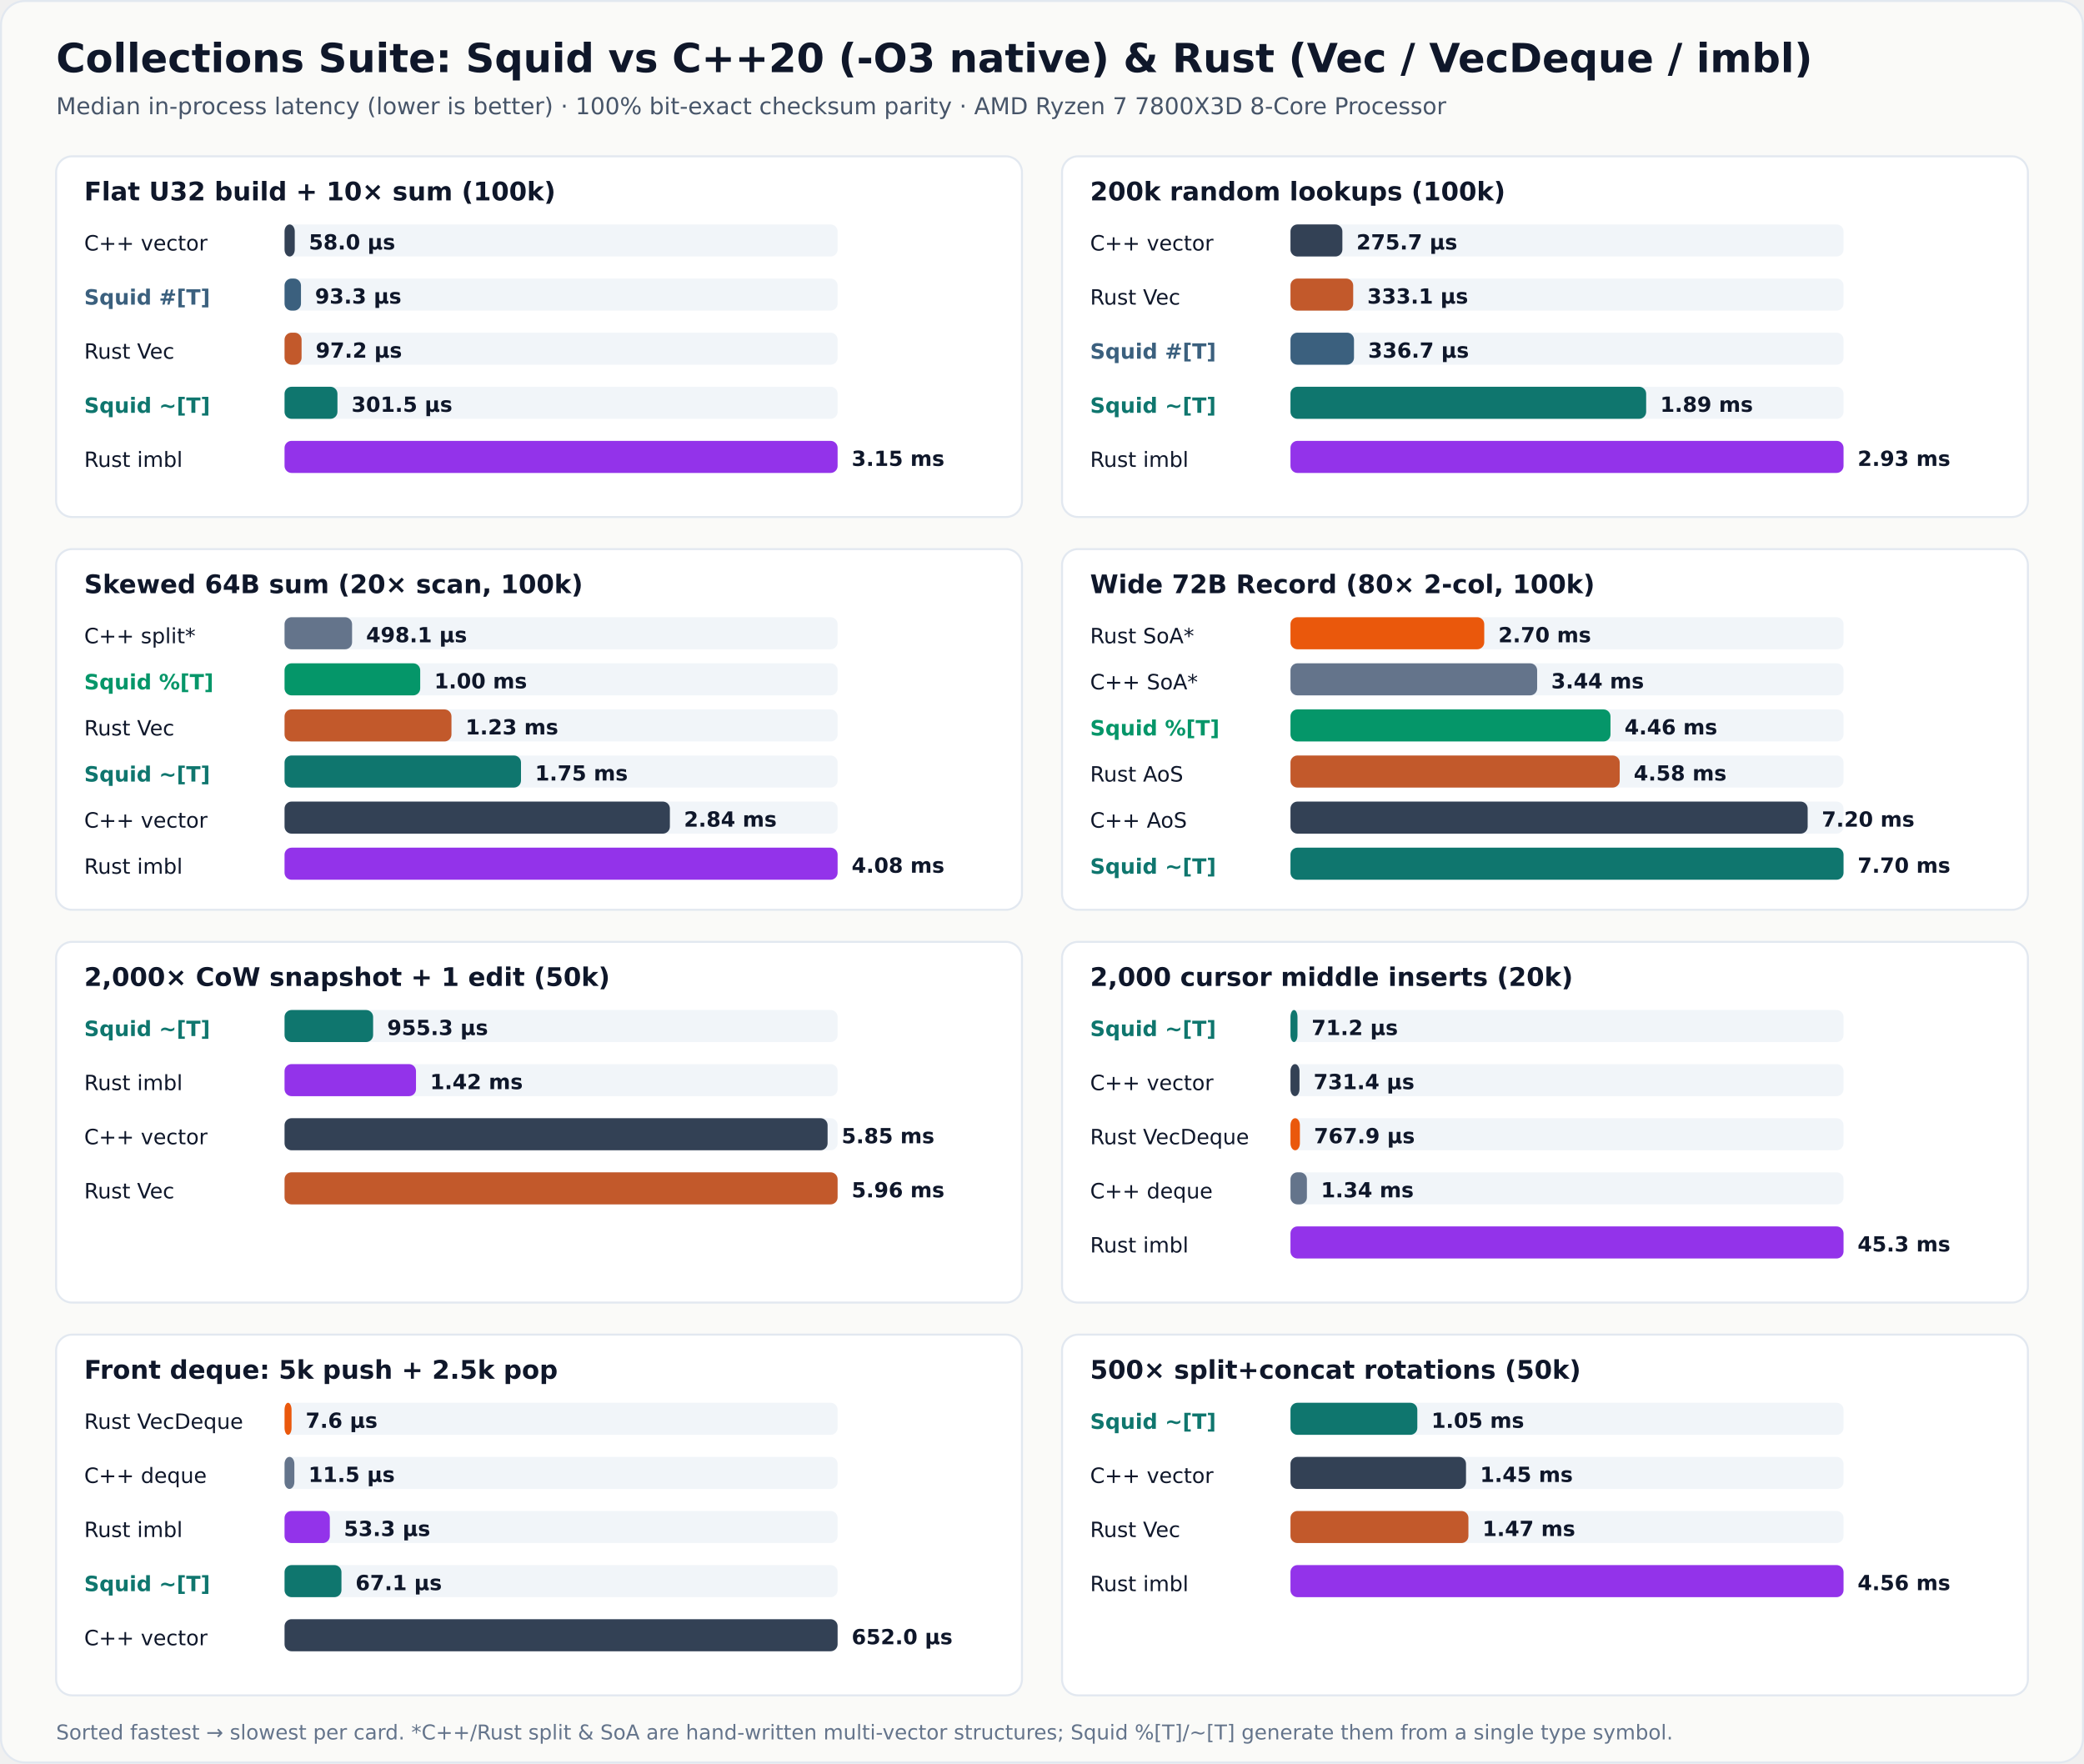
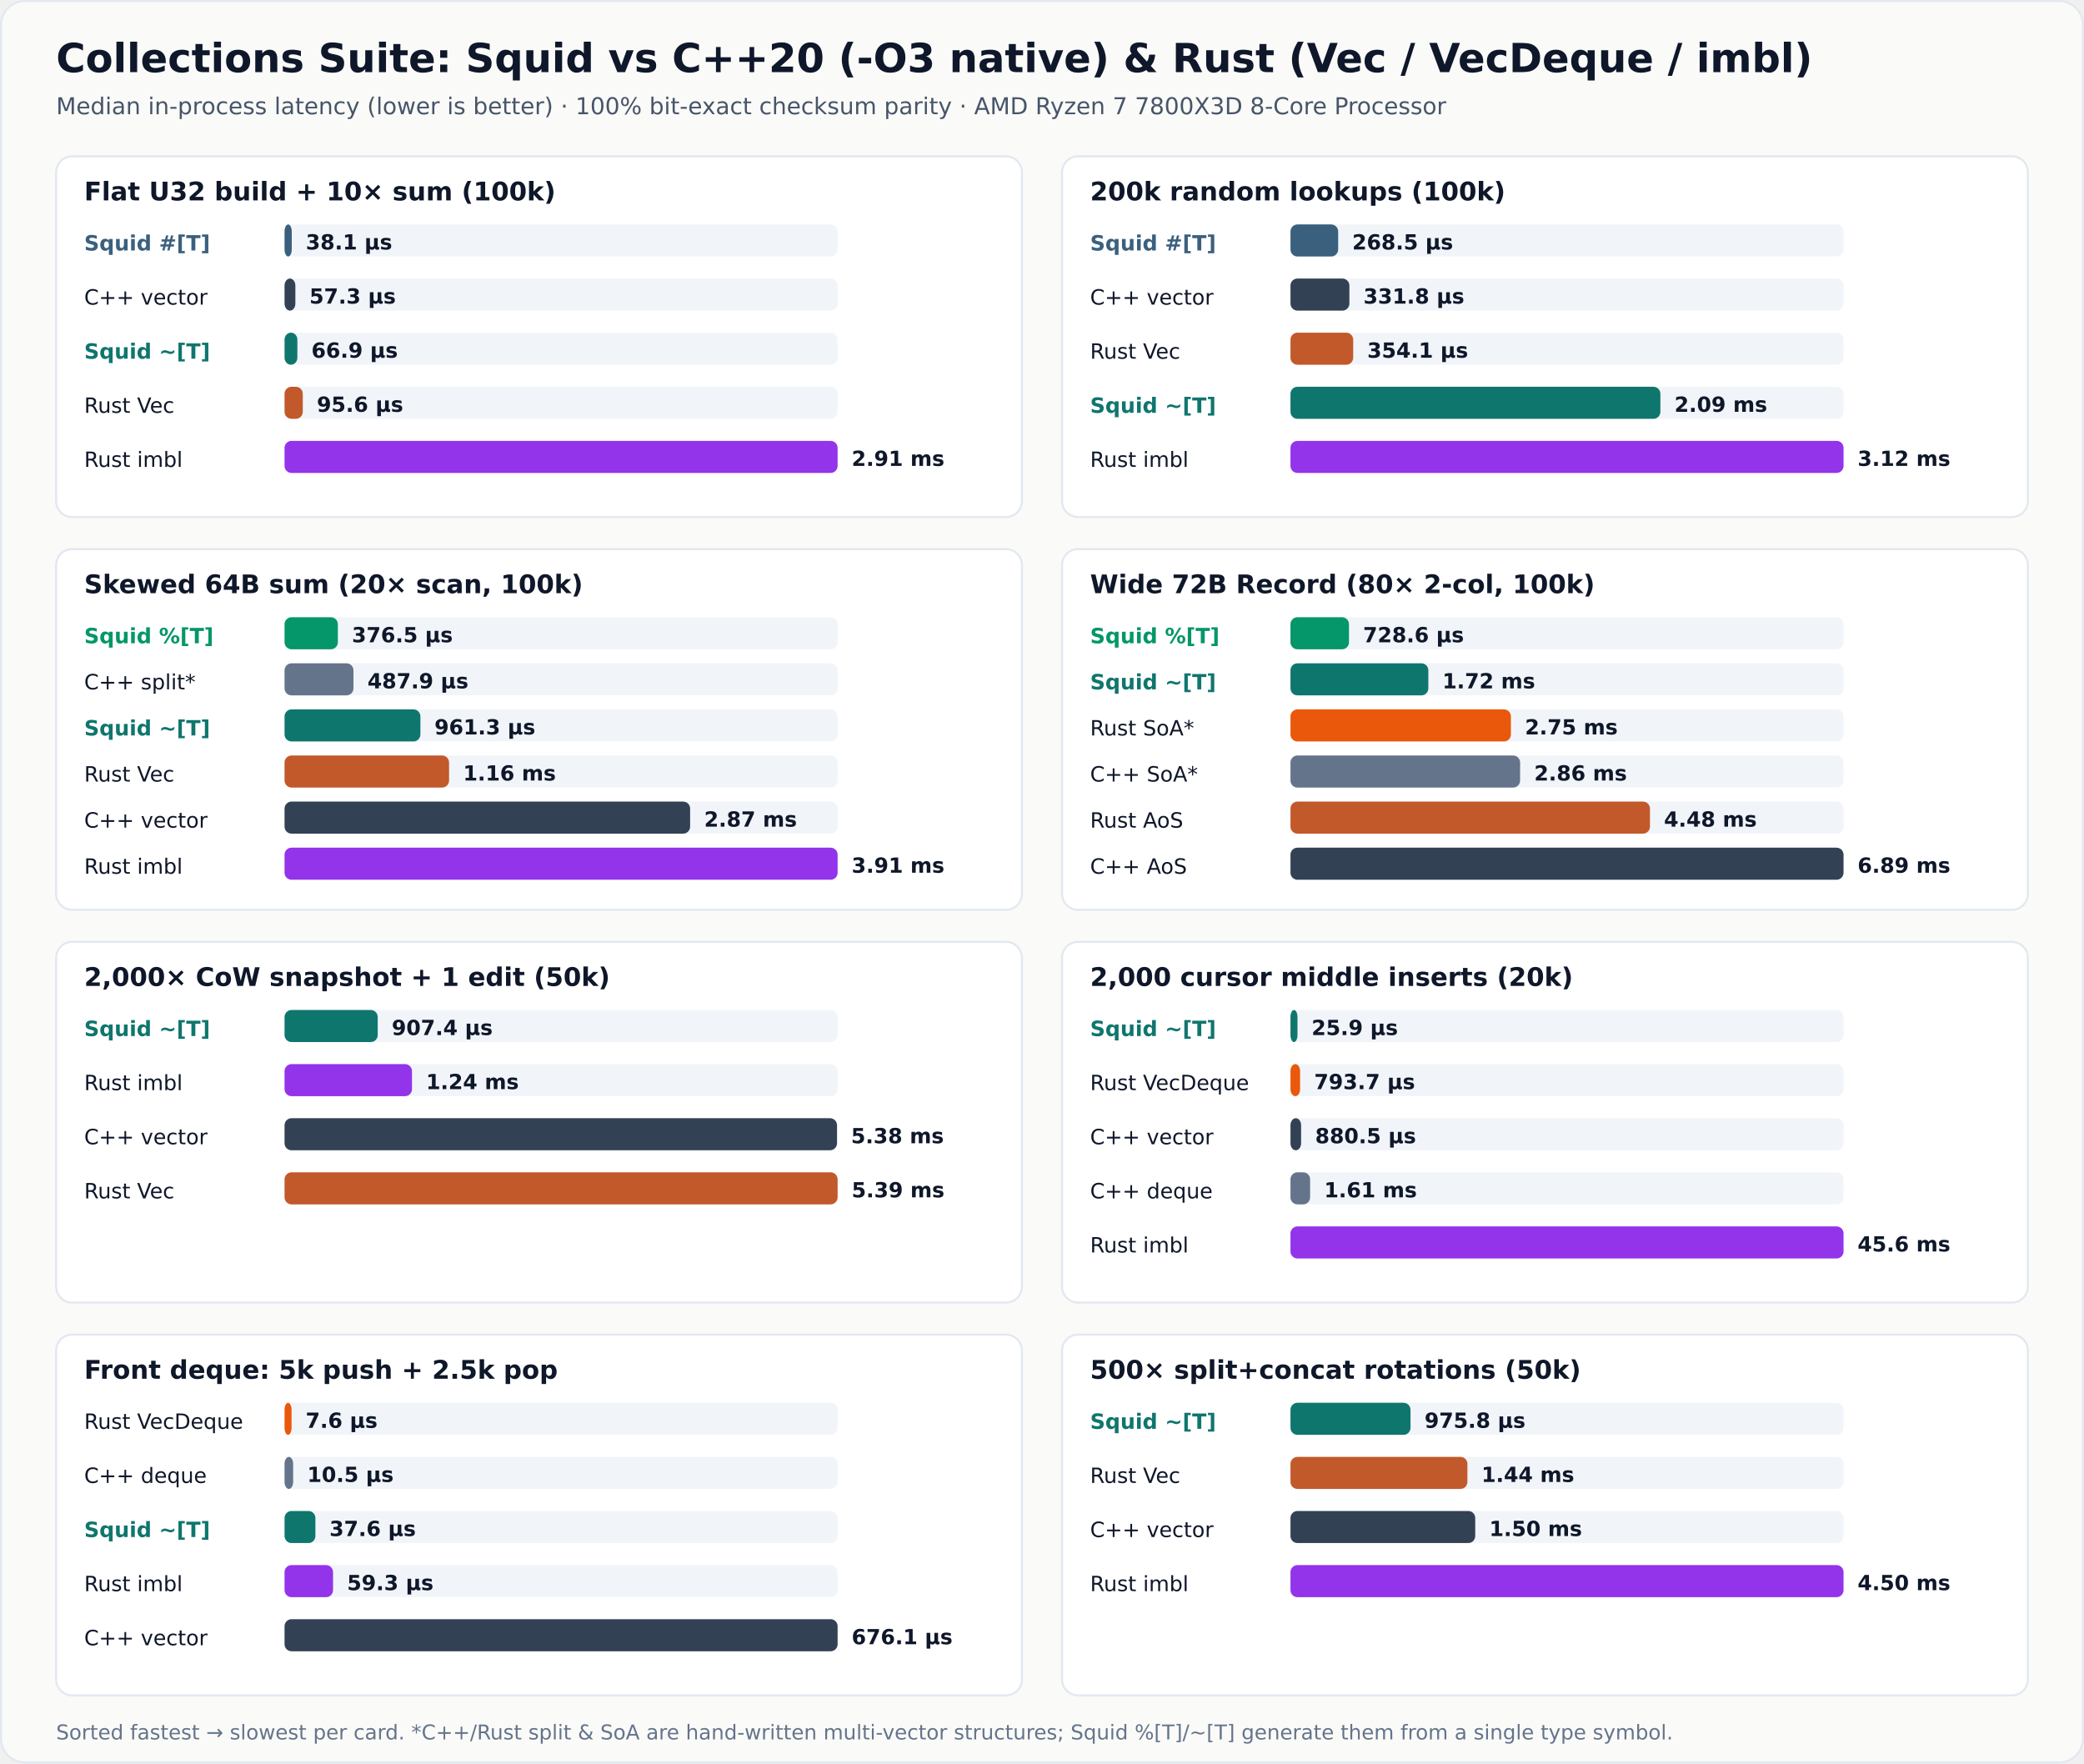
<svg xmlns="http://www.w3.org/2000/svg" width="1040" height="880" viewBox="0 0 1040 880" role="img" aria-label="Collections Cross-Language Benchmark: Squid vs C++20 and Rust">
  <rect x="0.5" y="0.5" width="1039" height="879" rx="12" fill="#fafaf8" stroke="#e2e8f0" />
  <text x="28" y="36" font-family="'DejaVu Sans', system-ui, -apple-system, 'Segoe UI', Helvetica, Arial, sans-serif" font-size="20" font-weight="700" fill="#0f172a">Collections Suite: Squid vs C++20 (-O3 native) &amp; Rust (Vec / VecDeque / imbl)</text>
  <text x="28" y="57" font-family="'DejaVu Sans', system-ui, -apple-system, 'Segoe UI', Helvetica, Arial, sans-serif" font-size="11.6" fill="#475569">Median in-process latency (lower is better) · 100% bit-exact checksum parity · AMD Ryzen 7 7800X3D 8-Core Processor</text>
  <rect x="28" y="78" width="482" height="180" rx="8" fill="#ffffff" stroke="#e2e8f0" />
  <text x="42" y="100" font-family="'DejaVu Sans', system-ui, -apple-system, 'Segoe UI', Helvetica, Arial, sans-serif" font-size="12.8" font-weight="700" fill="#0f172a">Flat U32 build + 10× sum (100k)</text>
-   <text x="42" y="125" font-family="'DejaVu Sans', system-ui, -apple-system, 'Segoe UI', Helvetica, Arial, sans-serif" font-size="10.5" font-weight="500" fill="#0f172a">C++ vector</text>
+   <text x="42" y="125" font-family="'DejaVu Sans', system-ui, -apple-system, 'Segoe UI', Helvetica, Arial, sans-serif" font-size="10.5" font-weight="700" fill="#3b607e">Squid #[T]</text>
  <rect x="142.0" y="112.0" width="276.0" height="16" rx="3.5" fill="#f1f5f9" />
-   <rect x="142.0" y="112.0" width="5.1" height="16" rx="3.5" fill="#334155" />
-   <text x="154.1" y="124.5" font-family="'DejaVu Sans', system-ui, -apple-system, 'Segoe UI', Helvetica, Arial, sans-serif" font-size="10.4" font-weight="600" fill="#0f172a">58.0 µs</text>
-   <text x="42" y="152" font-family="'DejaVu Sans', system-ui, -apple-system, 'Segoe UI', Helvetica, Arial, sans-serif" font-size="10.5" font-weight="700" fill="#3b607e">Squid #[T]</text>
+   <rect x="142.0" y="112.0" width="3.6" height="16" rx="3.5" fill="#3b607e" />
+   <text x="152.6" y="124.5" font-family="'DejaVu Sans', system-ui, -apple-system, 'Segoe UI', Helvetica, Arial, sans-serif" font-size="10.4" font-weight="700" fill="#0f172a">38.1 µs</text>
+   <text x="42" y="152" font-family="'DejaVu Sans', system-ui, -apple-system, 'Segoe UI', Helvetica, Arial, sans-serif" font-size="10.5" font-weight="500" fill="#0f172a">C++ vector</text>
  <rect x="142.0" y="139.0" width="276.0" height="16" rx="3.5" fill="#f1f5f9" />
-   <rect x="142.0" y="139.0" width="8.2" height="16" rx="3.5" fill="#3b607e" />
-   <text x="157.2" y="151.5" font-family="'DejaVu Sans', system-ui, -apple-system, 'Segoe UI', Helvetica, Arial, sans-serif" font-size="10.4" font-weight="700" fill="#0f172a">93.3 µs</text>
-   <text x="42" y="179" font-family="'DejaVu Sans', system-ui, -apple-system, 'Segoe UI', Helvetica, Arial, sans-serif" font-size="10.5" font-weight="500" fill="#0f172a">Rust Vec</text>
+   <rect x="142.0" y="139.0" width="5.4" height="16" rx="3.5" fill="#334155" />
+   <text x="154.4" y="151.5" font-family="'DejaVu Sans', system-ui, -apple-system, 'Segoe UI', Helvetica, Arial, sans-serif" font-size="10.4" font-weight="600" fill="#0f172a">57.3 µs</text>
+   <text x="42" y="179" font-family="'DejaVu Sans', system-ui, -apple-system, 'Segoe UI', Helvetica, Arial, sans-serif" font-size="10.5" font-weight="700" fill="#0f766e">Squid ~[T]</text>
  <rect x="142.0" y="166.0" width="276.0" height="16" rx="3.5" fill="#f1f5f9" />
-   <rect x="142.0" y="166.0" width="8.5" height="16" rx="3.5" fill="#c2592b" />
-   <text x="157.5" y="178.5" font-family="'DejaVu Sans', system-ui, -apple-system, 'Segoe UI', Helvetica, Arial, sans-serif" font-size="10.4" font-weight="600" fill="#0f172a">97.2 µs</text>
-   <text x="42" y="206" font-family="'DejaVu Sans', system-ui, -apple-system, 'Segoe UI', Helvetica, Arial, sans-serif" font-size="10.5" font-weight="700" fill="#0f766e">Squid ~[T]</text>
+   <rect x="142.0" y="166.0" width="6.4" height="16" rx="3.5" fill="#0f766e" />
+   <text x="155.4" y="178.5" font-family="'DejaVu Sans', system-ui, -apple-system, 'Segoe UI', Helvetica, Arial, sans-serif" font-size="10.4" font-weight="700" fill="#0f172a">66.9 µs</text>
+   <text x="42" y="206" font-family="'DejaVu Sans', system-ui, -apple-system, 'Segoe UI', Helvetica, Arial, sans-serif" font-size="10.5" font-weight="500" fill="#0f172a">Rust Vec</text>
  <rect x="142.0" y="193.0" width="276.0" height="16" rx="3.5" fill="#f1f5f9" />
-   <rect x="142.0" y="193.0" width="26.4" height="16" rx="3.5" fill="#0f766e" />
-   <text x="175.4" y="205.5" font-family="'DejaVu Sans', system-ui, -apple-system, 'Segoe UI', Helvetica, Arial, sans-serif" font-size="10.4" font-weight="700" fill="#0f172a">301.5 µs</text>
+   <rect x="142.0" y="193.0" width="9.1" height="16" rx="3.5" fill="#c2592b" />
+   <text x="158.1" y="205.5" font-family="'DejaVu Sans', system-ui, -apple-system, 'Segoe UI', Helvetica, Arial, sans-serif" font-size="10.4" font-weight="600" fill="#0f172a">95.6 µs</text>
  <text x="42" y="233" font-family="'DejaVu Sans', system-ui, -apple-system, 'Segoe UI', Helvetica, Arial, sans-serif" font-size="10.5" font-weight="500" fill="#0f172a">Rust imbl</text>
  <rect x="142.0" y="220.0" width="276.0" height="16" rx="3.5" fill="#f1f5f9" />
  <rect x="142.0" y="220.0" width="276.0" height="16" rx="3.5" fill="#9333ea" />
-   <text x="425.0" y="232.5" font-family="'DejaVu Sans', system-ui, -apple-system, 'Segoe UI', Helvetica, Arial, sans-serif" font-size="10.4" font-weight="600" fill="#0f172a">3.15 ms</text>
+   <text x="425.0" y="232.5" font-family="'DejaVu Sans', system-ui, -apple-system, 'Segoe UI', Helvetica, Arial, sans-serif" font-size="10.4" font-weight="600" fill="#0f172a">2.91 ms</text>
  <rect x="530" y="78" width="482" height="180" rx="8" fill="#ffffff" stroke="#e2e8f0" />
  <text x="544" y="100" font-family="'DejaVu Sans', system-ui, -apple-system, 'Segoe UI', Helvetica, Arial, sans-serif" font-size="12.8" font-weight="700" fill="#0f172a">200k random lookups (100k)</text>
-   <text x="544" y="125" font-family="'DejaVu Sans', system-ui, -apple-system, 'Segoe UI', Helvetica, Arial, sans-serif" font-size="10.5" font-weight="500" fill="#0f172a">C++ vector</text>
+   <text x="544" y="125" font-family="'DejaVu Sans', system-ui, -apple-system, 'Segoe UI', Helvetica, Arial, sans-serif" font-size="10.5" font-weight="700" fill="#3b607e">Squid #[T]</text>
  <rect x="644.0" y="112.0" width="276.0" height="16" rx="3.5" fill="#f1f5f9" />
-   <rect x="644.0" y="112.0" width="25.9" height="16" rx="3.5" fill="#334155" />
-   <text x="676.9" y="124.5" font-family="'DejaVu Sans', system-ui, -apple-system, 'Segoe UI', Helvetica, Arial, sans-serif" font-size="10.4" font-weight="600" fill="#0f172a">275.7 µs</text>
-   <text x="544" y="152" font-family="'DejaVu Sans', system-ui, -apple-system, 'Segoe UI', Helvetica, Arial, sans-serif" font-size="10.5" font-weight="500" fill="#0f172a">Rust Vec</text>
+   <rect x="644.0" y="112.0" width="23.8" height="16" rx="3.5" fill="#3b607e" />
+   <text x="674.8" y="124.5" font-family="'DejaVu Sans', system-ui, -apple-system, 'Segoe UI', Helvetica, Arial, sans-serif" font-size="10.4" font-weight="700" fill="#0f172a">268.5 µs</text>
+   <text x="544" y="152" font-family="'DejaVu Sans', system-ui, -apple-system, 'Segoe UI', Helvetica, Arial, sans-serif" font-size="10.5" font-weight="500" fill="#0f172a">C++ vector</text>
  <rect x="644.0" y="139.0" width="276.0" height="16" rx="3.5" fill="#f1f5f9" />
-   <rect x="644.0" y="139.0" width="31.3" height="16" rx="3.5" fill="#c2592b" />
-   <text x="682.3" y="151.5" font-family="'DejaVu Sans', system-ui, -apple-system, 'Segoe UI', Helvetica, Arial, sans-serif" font-size="10.4" font-weight="600" fill="#0f172a">333.1 µs</text>
-   <text x="544" y="179" font-family="'DejaVu Sans', system-ui, -apple-system, 'Segoe UI', Helvetica, Arial, sans-serif" font-size="10.5" font-weight="700" fill="#3b607e">Squid #[T]</text>
+   <rect x="644.0" y="139.0" width="29.4" height="16" rx="3.5" fill="#334155" />
+   <text x="680.4" y="151.5" font-family="'DejaVu Sans', system-ui, -apple-system, 'Segoe UI', Helvetica, Arial, sans-serif" font-size="10.4" font-weight="600" fill="#0f172a">331.8 µs</text>
+   <text x="544" y="179" font-family="'DejaVu Sans', system-ui, -apple-system, 'Segoe UI', Helvetica, Arial, sans-serif" font-size="10.5" font-weight="500" fill="#0f172a">Rust Vec</text>
  <rect x="644.0" y="166.0" width="276.0" height="16" rx="3.5" fill="#f1f5f9" />
-   <rect x="644.0" y="166.0" width="31.7" height="16" rx="3.5" fill="#3b607e" />
-   <text x="682.7" y="178.5" font-family="'DejaVu Sans', system-ui, -apple-system, 'Segoe UI', Helvetica, Arial, sans-serif" font-size="10.4" font-weight="700" fill="#0f172a">336.7 µs</text>
+   <rect x="644.0" y="166.0" width="31.3" height="16" rx="3.5" fill="#c2592b" />
+   <text x="682.3" y="178.5" font-family="'DejaVu Sans', system-ui, -apple-system, 'Segoe UI', Helvetica, Arial, sans-serif" font-size="10.4" font-weight="600" fill="#0f172a">354.1 µs</text>
  <text x="544" y="206" font-family="'DejaVu Sans', system-ui, -apple-system, 'Segoe UI', Helvetica, Arial, sans-serif" font-size="10.5" font-weight="700" fill="#0f766e">Squid ~[T]</text>
  <rect x="644.0" y="193.0" width="276.0" height="16" rx="3.5" fill="#f1f5f9" />
-   <rect x="644.0" y="193.0" width="177.5" height="16" rx="3.5" fill="#0f766e" />
-   <text x="828.5" y="205.5" font-family="'DejaVu Sans', system-ui, -apple-system, 'Segoe UI', Helvetica, Arial, sans-serif" font-size="10.4" font-weight="700" fill="#0f172a">1.89 ms</text>
+   <rect x="644.0" y="193.0" width="184.6" height="16" rx="3.5" fill="#0f766e" />
+   <text x="835.6" y="205.5" font-family="'DejaVu Sans', system-ui, -apple-system, 'Segoe UI', Helvetica, Arial, sans-serif" font-size="10.4" font-weight="700" fill="#0f172a">2.09 ms</text>
  <text x="544" y="233" font-family="'DejaVu Sans', system-ui, -apple-system, 'Segoe UI', Helvetica, Arial, sans-serif" font-size="10.5" font-weight="500" fill="#0f172a">Rust imbl</text>
  <rect x="644.0" y="220.0" width="276.0" height="16" rx="3.5" fill="#f1f5f9" />
  <rect x="644.0" y="220.0" width="276.0" height="16" rx="3.5" fill="#9333ea" />
-   <text x="927.0" y="232.5" font-family="'DejaVu Sans', system-ui, -apple-system, 'Segoe UI', Helvetica, Arial, sans-serif" font-size="10.4" font-weight="600" fill="#0f172a">2.93 ms</text>
+   <text x="927.0" y="232.5" font-family="'DejaVu Sans', system-ui, -apple-system, 'Segoe UI', Helvetica, Arial, sans-serif" font-size="10.4" font-weight="600" fill="#0f172a">3.12 ms</text>
  <rect x="28" y="274" width="482" height="180" rx="8" fill="#ffffff" stroke="#e2e8f0" />
  <text x="42" y="296" font-family="'DejaVu Sans', system-ui, -apple-system, 'Segoe UI', Helvetica, Arial, sans-serif" font-size="12.8" font-weight="700" fill="#0f172a">Skewed 64B sum (20× scan, 100k)</text>
-   <text x="42" y="321" font-family="'DejaVu Sans', system-ui, -apple-system, 'Segoe UI', Helvetica, Arial, sans-serif" font-size="10.5" font-weight="500" fill="#0f172a">C++ split*</text>
+   <text x="42" y="321" font-family="'DejaVu Sans', system-ui, -apple-system, 'Segoe UI', Helvetica, Arial, sans-serif" font-size="10.5" font-weight="700" fill="#059669">Squid %[T]</text>
  <rect x="142.0" y="308.0" width="276.0" height="16" rx="3.5" fill="#f1f5f9" />
-   <rect x="142.0" y="308.0" width="33.7" height="16" rx="3.5" fill="#64748b" />
-   <text x="182.7" y="320.5" font-family="'DejaVu Sans', system-ui, -apple-system, 'Segoe UI', Helvetica, Arial, sans-serif" font-size="10.4" font-weight="600" fill="#0f172a">498.1 µs</text>
-   <text x="42" y="344" font-family="'DejaVu Sans', system-ui, -apple-system, 'Segoe UI', Helvetica, Arial, sans-serif" font-size="10.5" font-weight="700" fill="#059669">Squid %[T]</text>
+   <rect x="142.0" y="308.0" width="26.6" height="16" rx="3.5" fill="#059669" />
+   <text x="175.6" y="320.5" font-family="'DejaVu Sans', system-ui, -apple-system, 'Segoe UI', Helvetica, Arial, sans-serif" font-size="10.4" font-weight="700" fill="#0f172a">376.5 µs</text>
+   <text x="42" y="344" font-family="'DejaVu Sans', system-ui, -apple-system, 'Segoe UI', Helvetica, Arial, sans-serif" font-size="10.5" font-weight="500" fill="#0f172a">C++ split*</text>
  <rect x="142.0" y="331.0" width="276.0" height="16" rx="3.5" fill="#f1f5f9" />
-   <rect x="142.0" y="331.0" width="67.7" height="16" rx="3.5" fill="#059669" />
-   <text x="216.7" y="343.5" font-family="'DejaVu Sans', system-ui, -apple-system, 'Segoe UI', Helvetica, Arial, sans-serif" font-size="10.4" font-weight="700" fill="#0f172a">1.00 ms</text>
-   <text x="42" y="367" font-family="'DejaVu Sans', system-ui, -apple-system, 'Segoe UI', Helvetica, Arial, sans-serif" font-size="10.5" font-weight="500" fill="#0f172a">Rust Vec</text>
+   <rect x="142.0" y="331.0" width="34.4" height="16" rx="3.5" fill="#64748b" />
+   <text x="183.4" y="343.5" font-family="'DejaVu Sans', system-ui, -apple-system, 'Segoe UI', Helvetica, Arial, sans-serif" font-size="10.4" font-weight="600" fill="#0f172a">487.9 µs</text>
+   <text x="42" y="367" font-family="'DejaVu Sans', system-ui, -apple-system, 'Segoe UI', Helvetica, Arial, sans-serif" font-size="10.5" font-weight="700" fill="#0f766e">Squid ~[T]</text>
  <rect x="142.0" y="354.0" width="276.0" height="16" rx="3.5" fill="#f1f5f9" />
-   <rect x="142.0" y="354.0" width="83.3" height="16" rx="3.5" fill="#c2592b" />
-   <text x="232.3" y="366.5" font-family="'DejaVu Sans', system-ui, -apple-system, 'Segoe UI', Helvetica, Arial, sans-serif" font-size="10.4" font-weight="600" fill="#0f172a">1.23 ms</text>
-   <text x="42" y="390" font-family="'DejaVu Sans', system-ui, -apple-system, 'Segoe UI', Helvetica, Arial, sans-serif" font-size="10.5" font-weight="700" fill="#0f766e">Squid ~[T]</text>
+   <rect x="142.0" y="354.0" width="67.8" height="16" rx="3.5" fill="#0f766e" />
+   <text x="216.8" y="366.5" font-family="'DejaVu Sans', system-ui, -apple-system, 'Segoe UI', Helvetica, Arial, sans-serif" font-size="10.4" font-weight="700" fill="#0f172a">961.3 µs</text>
+   <text x="42" y="390" font-family="'DejaVu Sans', system-ui, -apple-system, 'Segoe UI', Helvetica, Arial, sans-serif" font-size="10.5" font-weight="500" fill="#0f172a">Rust Vec</text>
  <rect x="142.0" y="377.0" width="276.0" height="16" rx="3.5" fill="#f1f5f9" />
-   <rect x="142.0" y="377.0" width="118.0" height="16" rx="3.5" fill="#0f766e" />
-   <text x="267.0" y="389.5" font-family="'DejaVu Sans', system-ui, -apple-system, 'Segoe UI', Helvetica, Arial, sans-serif" font-size="10.4" font-weight="700" fill="#0f172a">1.75 ms</text>
+   <rect x="142.0" y="377.0" width="82.1" height="16" rx="3.5" fill="#c2592b" />
+   <text x="231.1" y="389.5" font-family="'DejaVu Sans', system-ui, -apple-system, 'Segoe UI', Helvetica, Arial, sans-serif" font-size="10.4" font-weight="600" fill="#0f172a">1.16 ms</text>
  <text x="42" y="413" font-family="'DejaVu Sans', system-ui, -apple-system, 'Segoe UI', Helvetica, Arial, sans-serif" font-size="10.5" font-weight="500" fill="#0f172a">C++ vector</text>
  <rect x="142.0" y="400.0" width="276.0" height="16" rx="3.5" fill="#f1f5f9" />
-   <rect x="142.0" y="400.0" width="192.3" height="16" rx="3.5" fill="#334155" />
-   <text x="341.3" y="412.5" font-family="'DejaVu Sans', system-ui, -apple-system, 'Segoe UI', Helvetica, Arial, sans-serif" font-size="10.4" font-weight="600" fill="#0f172a">2.84 ms</text>
+   <rect x="142.0" y="400.0" width="202.4" height="16" rx="3.5" fill="#334155" />
+   <text x="351.4" y="412.5" font-family="'DejaVu Sans', system-ui, -apple-system, 'Segoe UI', Helvetica, Arial, sans-serif" font-size="10.4" font-weight="600" fill="#0f172a">2.87 ms</text>
  <text x="42" y="436" font-family="'DejaVu Sans', system-ui, -apple-system, 'Segoe UI', Helvetica, Arial, sans-serif" font-size="10.5" font-weight="500" fill="#0f172a">Rust imbl</text>
  <rect x="142.0" y="423.0" width="276.0" height="16" rx="3.5" fill="#f1f5f9" />
  <rect x="142.0" y="423.0" width="276.0" height="16" rx="3.5" fill="#9333ea" />
-   <text x="425.0" y="435.5" font-family="'DejaVu Sans', system-ui, -apple-system, 'Segoe UI', Helvetica, Arial, sans-serif" font-size="10.4" font-weight="600" fill="#0f172a">4.08 ms</text>
+   <text x="425.0" y="435.5" font-family="'DejaVu Sans', system-ui, -apple-system, 'Segoe UI', Helvetica, Arial, sans-serif" font-size="10.4" font-weight="600" fill="#0f172a">3.91 ms</text>
  <rect x="530" y="274" width="482" height="180" rx="8" fill="#ffffff" stroke="#e2e8f0" />
  <text x="544" y="296" font-family="'DejaVu Sans', system-ui, -apple-system, 'Segoe UI', Helvetica, Arial, sans-serif" font-size="12.8" font-weight="700" fill="#0f172a">Wide 72B Record (80× 2-col, 100k)</text>
-   <text x="544" y="321" font-family="'DejaVu Sans', system-ui, -apple-system, 'Segoe UI', Helvetica, Arial, sans-serif" font-size="10.5" font-weight="500" fill="#0f172a">Rust SoA*</text>
+   <text x="544" y="321" font-family="'DejaVu Sans', system-ui, -apple-system, 'Segoe UI', Helvetica, Arial, sans-serif" font-size="10.5" font-weight="700" fill="#059669">Squid %[T]</text>
  <rect x="644.0" y="308.0" width="276.0" height="16" rx="3.5" fill="#f1f5f9" />
-   <rect x="644.0" y="308.0" width="96.7" height="16" rx="3.5" fill="#ea580c" />
-   <text x="747.7" y="320.5" font-family="'DejaVu Sans', system-ui, -apple-system, 'Segoe UI', Helvetica, Arial, sans-serif" font-size="10.4" font-weight="600" fill="#0f172a">2.70 ms</text>
-   <text x="544" y="344" font-family="'DejaVu Sans', system-ui, -apple-system, 'Segoe UI', Helvetica, Arial, sans-serif" font-size="10.5" font-weight="500" fill="#0f172a">C++ SoA*</text>
+   <rect x="644.0" y="308.0" width="29.2" height="16" rx="3.5" fill="#059669" />
+   <text x="680.2" y="320.5" font-family="'DejaVu Sans', system-ui, -apple-system, 'Segoe UI', Helvetica, Arial, sans-serif" font-size="10.4" font-weight="700" fill="#0f172a">728.6 µs</text>
+   <text x="544" y="344" font-family="'DejaVu Sans', system-ui, -apple-system, 'Segoe UI', Helvetica, Arial, sans-serif" font-size="10.5" font-weight="700" fill="#0f766e">Squid ~[T]</text>
  <rect x="644.0" y="331.0" width="276.0" height="16" rx="3.5" fill="#f1f5f9" />
-   <rect x="644.0" y="331.0" width="123.1" height="16" rx="3.5" fill="#64748b" />
-   <text x="774.1" y="343.5" font-family="'DejaVu Sans', system-ui, -apple-system, 'Segoe UI', Helvetica, Arial, sans-serif" font-size="10.4" font-weight="600" fill="#0f172a">3.44 ms</text>
-   <text x="544" y="367" font-family="'DejaVu Sans', system-ui, -apple-system, 'Segoe UI', Helvetica, Arial, sans-serif" font-size="10.5" font-weight="700" fill="#059669">Squid %[T]</text>
+   <rect x="644.0" y="331.0" width="68.8" height="16" rx="3.5" fill="#0f766e" />
+   <text x="719.8" y="343.5" font-family="'DejaVu Sans', system-ui, -apple-system, 'Segoe UI', Helvetica, Arial, sans-serif" font-size="10.4" font-weight="700" fill="#0f172a">1.72 ms</text>
+   <text x="544" y="367" font-family="'DejaVu Sans', system-ui, -apple-system, 'Segoe UI', Helvetica, Arial, sans-serif" font-size="10.5" font-weight="500" fill="#0f172a">Rust SoA*</text>
  <rect x="644.0" y="354.0" width="276.0" height="16" rx="3.5" fill="#f1f5f9" />
-   <rect x="644.0" y="354.0" width="159.7" height="16" rx="3.5" fill="#059669" />
-   <text x="810.7" y="366.5" font-family="'DejaVu Sans', system-ui, -apple-system, 'Segoe UI', Helvetica, Arial, sans-serif" font-size="10.4" font-weight="700" fill="#0f172a">4.46 ms</text>
-   <text x="544" y="390" font-family="'DejaVu Sans', system-ui, -apple-system, 'Segoe UI', Helvetica, Arial, sans-serif" font-size="10.5" font-weight="500" fill="#0f172a">Rust AoS</text>
+   <rect x="644.0" y="354.0" width="110.0" height="16" rx="3.5" fill="#ea580c" />
+   <text x="761.0" y="366.5" font-family="'DejaVu Sans', system-ui, -apple-system, 'Segoe UI', Helvetica, Arial, sans-serif" font-size="10.4" font-weight="600" fill="#0f172a">2.75 ms</text>
+   <text x="544" y="390" font-family="'DejaVu Sans', system-ui, -apple-system, 'Segoe UI', Helvetica, Arial, sans-serif" font-size="10.5" font-weight="500" fill="#0f172a">C++ SoA*</text>
  <rect x="644.0" y="377.0" width="276.0" height="16" rx="3.5" fill="#f1f5f9" />
-   <rect x="644.0" y="377.0" width="164.3" height="16" rx="3.5" fill="#c2592b" />
-   <text x="815.3" y="389.5" font-family="'DejaVu Sans', system-ui, -apple-system, 'Segoe UI', Helvetica, Arial, sans-serif" font-size="10.4" font-weight="600" fill="#0f172a">4.58 ms</text>
-   <text x="544" y="413" font-family="'DejaVu Sans', system-ui, -apple-system, 'Segoe UI', Helvetica, Arial, sans-serif" font-size="10.5" font-weight="500" fill="#0f172a">C++ AoS</text>
+   <rect x="644.0" y="377.0" width="114.6" height="16" rx="3.5" fill="#64748b" />
+   <text x="765.6" y="389.5" font-family="'DejaVu Sans', system-ui, -apple-system, 'Segoe UI', Helvetica, Arial, sans-serif" font-size="10.4" font-weight="600" fill="#0f172a">2.86 ms</text>
+   <text x="544" y="413" font-family="'DejaVu Sans', system-ui, -apple-system, 'Segoe UI', Helvetica, Arial, sans-serif" font-size="10.5" font-weight="500" fill="#0f172a">Rust AoS</text>
  <rect x="644.0" y="400.0" width="276.0" height="16" rx="3.5" fill="#f1f5f9" />
-   <rect x="644.0" y="400.0" width="258.1" height="16" rx="3.5" fill="#334155" />
-   <text x="909.1" y="412.5" font-family="'DejaVu Sans', system-ui, -apple-system, 'Segoe UI', Helvetica, Arial, sans-serif" font-size="10.4" font-weight="600" fill="#0f172a">7.20 ms</text>
-   <text x="544" y="436" font-family="'DejaVu Sans', system-ui, -apple-system, 'Segoe UI', Helvetica, Arial, sans-serif" font-size="10.5" font-weight="700" fill="#0f766e">Squid ~[T]</text>
+   <rect x="644.0" y="400.0" width="179.4" height="16" rx="3.5" fill="#c2592b" />
+   <text x="830.4" y="412.5" font-family="'DejaVu Sans', system-ui, -apple-system, 'Segoe UI', Helvetica, Arial, sans-serif" font-size="10.4" font-weight="600" fill="#0f172a">4.48 ms</text>
+   <text x="544" y="436" font-family="'DejaVu Sans', system-ui, -apple-system, 'Segoe UI', Helvetica, Arial, sans-serif" font-size="10.5" font-weight="500" fill="#0f172a">C++ AoS</text>
  <rect x="644.0" y="423.0" width="276.0" height="16" rx="3.5" fill="#f1f5f9" />
-   <rect x="644.0" y="423.0" width="276.0" height="16" rx="3.5" fill="#0f766e" />
-   <text x="927.0" y="435.5" font-family="'DejaVu Sans', system-ui, -apple-system, 'Segoe UI', Helvetica, Arial, sans-serif" font-size="10.4" font-weight="700" fill="#0f172a">7.70 ms</text>
+   <rect x="644.0" y="423.0" width="276.0" height="16" rx="3.5" fill="#334155" />
+   <text x="927.0" y="435.5" font-family="'DejaVu Sans', system-ui, -apple-system, 'Segoe UI', Helvetica, Arial, sans-serif" font-size="10.4" font-weight="600" fill="#0f172a">6.89 ms</text>
  <rect x="28" y="470" width="482" height="180" rx="8" fill="#ffffff" stroke="#e2e8f0" />
  <text x="42" y="492" font-family="'DejaVu Sans', system-ui, -apple-system, 'Segoe UI', Helvetica, Arial, sans-serif" font-size="12.8" font-weight="700" fill="#0f172a">2,000× CoW snapshot + 1 edit (50k)</text>
  <text x="42" y="517" font-family="'DejaVu Sans', system-ui, -apple-system, 'Segoe UI', Helvetica, Arial, sans-serif" font-size="10.5" font-weight="700" fill="#0f766e">Squid ~[T]</text>
  <rect x="142.0" y="504.0" width="276.0" height="16" rx="3.5" fill="#f1f5f9" />
-   <rect x="142.0" y="504.0" width="44.2" height="16" rx="3.5" fill="#0f766e" />
-   <text x="193.2" y="516.5" font-family="'DejaVu Sans', system-ui, -apple-system, 'Segoe UI', Helvetica, Arial, sans-serif" font-size="10.4" font-weight="700" fill="#0f172a">955.3 µs</text>
+   <rect x="142.0" y="504.0" width="46.5" height="16" rx="3.5" fill="#0f766e" />
+   <text x="195.5" y="516.5" font-family="'DejaVu Sans', system-ui, -apple-system, 'Segoe UI', Helvetica, Arial, sans-serif" font-size="10.4" font-weight="700" fill="#0f172a">907.4 µs</text>
  <text x="42" y="544" font-family="'DejaVu Sans', system-ui, -apple-system, 'Segoe UI', Helvetica, Arial, sans-serif" font-size="10.5" font-weight="500" fill="#0f172a">Rust imbl</text>
  <rect x="142.0" y="531.0" width="276.0" height="16" rx="3.5" fill="#f1f5f9" />
-   <rect x="142.0" y="531.0" width="65.6" height="16" rx="3.5" fill="#9333ea" />
-   <text x="214.6" y="543.5" font-family="'DejaVu Sans', system-ui, -apple-system, 'Segoe UI', Helvetica, Arial, sans-serif" font-size="10.4" font-weight="600" fill="#0f172a">1.42 ms</text>
+   <rect x="142.0" y="531.0" width="63.6" height="16" rx="3.5" fill="#9333ea" />
+   <text x="212.6" y="543.5" font-family="'DejaVu Sans', system-ui, -apple-system, 'Segoe UI', Helvetica, Arial, sans-serif" font-size="10.4" font-weight="600" fill="#0f172a">1.24 ms</text>
  <text x="42" y="571" font-family="'DejaVu Sans', system-ui, -apple-system, 'Segoe UI', Helvetica, Arial, sans-serif" font-size="10.5" font-weight="500" fill="#0f172a">C++ vector</text>
  <rect x="142.0" y="558.0" width="276.0" height="16" rx="3.5" fill="#f1f5f9" />
-   <rect x="142.0" y="558.0" width="271.0" height="16" rx="3.5" fill="#334155" />
-   <text x="420.0" y="570.5" font-family="'DejaVu Sans', system-ui, -apple-system, 'Segoe UI', Helvetica, Arial, sans-serif" font-size="10.4" font-weight="600" fill="#0f172a">5.85 ms</text>
+   <rect x="142.0" y="558.0" width="275.7" height="16" rx="3.5" fill="#334155" />
+   <text x="424.7" y="570.5" font-family="'DejaVu Sans', system-ui, -apple-system, 'Segoe UI', Helvetica, Arial, sans-serif" font-size="10.4" font-weight="600" fill="#0f172a">5.38 ms</text>
  <text x="42" y="598" font-family="'DejaVu Sans', system-ui, -apple-system, 'Segoe UI', Helvetica, Arial, sans-serif" font-size="10.5" font-weight="500" fill="#0f172a">Rust Vec</text>
  <rect x="142.0" y="585.0" width="276.0" height="16" rx="3.5" fill="#f1f5f9" />
  <rect x="142.0" y="585.0" width="276.0" height="16" rx="3.5" fill="#c2592b" />
-   <text x="425.0" y="597.5" font-family="'DejaVu Sans', system-ui, -apple-system, 'Segoe UI', Helvetica, Arial, sans-serif" font-size="10.4" font-weight="600" fill="#0f172a">5.96 ms</text>
+   <text x="425.0" y="597.5" font-family="'DejaVu Sans', system-ui, -apple-system, 'Segoe UI', Helvetica, Arial, sans-serif" font-size="10.4" font-weight="600" fill="#0f172a">5.39 ms</text>
  <rect x="530" y="470" width="482" height="180" rx="8" fill="#ffffff" stroke="#e2e8f0" />
  <text x="544" y="492" font-family="'DejaVu Sans', system-ui, -apple-system, 'Segoe UI', Helvetica, Arial, sans-serif" font-size="12.8" font-weight="700" fill="#0f172a">2,000 cursor middle inserts (20k)</text>
  <text x="544" y="517" font-family="'DejaVu Sans', system-ui, -apple-system, 'Segoe UI', Helvetica, Arial, sans-serif" font-size="10.5" font-weight="700" fill="#0f766e">Squid ~[T]</text>
  <rect x="644.0" y="504.0" width="276.0" height="16" rx="3.5" fill="#f1f5f9" />
  <rect x="644.0" y="504.0" width="3.5" height="16" rx="3.5" fill="#0f766e" />
-   <text x="654.5" y="516.5" font-family="'DejaVu Sans', system-ui, -apple-system, 'Segoe UI', Helvetica, Arial, sans-serif" font-size="10.4" font-weight="700" fill="#0f172a">71.2 µs</text>
-   <text x="544" y="544" font-family="'DejaVu Sans', system-ui, -apple-system, 'Segoe UI', Helvetica, Arial, sans-serif" font-size="10.5" font-weight="500" fill="#0f172a">C++ vector</text>
+   <text x="654.5" y="516.5" font-family="'DejaVu Sans', system-ui, -apple-system, 'Segoe UI', Helvetica, Arial, sans-serif" font-size="10.4" font-weight="700" fill="#0f172a">25.9 µs</text>
+   <text x="544" y="544" font-family="'DejaVu Sans', system-ui, -apple-system, 'Segoe UI', Helvetica, Arial, sans-serif" font-size="10.5" font-weight="500" fill="#0f172a">Rust VecDeque</text>
  <rect x="644.0" y="531.0" width="276.0" height="16" rx="3.5" fill="#f1f5f9" />
-   <rect x="644.0" y="531.0" width="4.5" height="16" rx="3.5" fill="#334155" />
-   <text x="655.5" y="543.5" font-family="'DejaVu Sans', system-ui, -apple-system, 'Segoe UI', Helvetica, Arial, sans-serif" font-size="10.4" font-weight="600" fill="#0f172a">731.4 µs</text>
-   <text x="544" y="571" font-family="'DejaVu Sans', system-ui, -apple-system, 'Segoe UI', Helvetica, Arial, sans-serif" font-size="10.5" font-weight="500" fill="#0f172a">Rust VecDeque</text>
+   <rect x="644.0" y="531.0" width="4.8" height="16" rx="3.5" fill="#ea580c" />
+   <text x="655.8" y="543.5" font-family="'DejaVu Sans', system-ui, -apple-system, 'Segoe UI', Helvetica, Arial, sans-serif" font-size="10.4" font-weight="600" fill="#0f172a">793.7 µs</text>
+   <text x="544" y="571" font-family="'DejaVu Sans', system-ui, -apple-system, 'Segoe UI', Helvetica, Arial, sans-serif" font-size="10.5" font-weight="500" fill="#0f172a">C++ vector</text>
  <rect x="644.0" y="558.0" width="276.0" height="16" rx="3.5" fill="#f1f5f9" />
-   <rect x="644.0" y="558.0" width="4.7" height="16" rx="3.5" fill="#ea580c" />
-   <text x="655.7" y="570.5" font-family="'DejaVu Sans', system-ui, -apple-system, 'Segoe UI', Helvetica, Arial, sans-serif" font-size="10.4" font-weight="600" fill="#0f172a">767.9 µs</text>
+   <rect x="644.0" y="558.0" width="5.3" height="16" rx="3.5" fill="#334155" />
+   <text x="656.3" y="570.5" font-family="'DejaVu Sans', system-ui, -apple-system, 'Segoe UI', Helvetica, Arial, sans-serif" font-size="10.4" font-weight="600" fill="#0f172a">880.5 µs</text>
  <text x="544" y="598" font-family="'DejaVu Sans', system-ui, -apple-system, 'Segoe UI', Helvetica, Arial, sans-serif" font-size="10.5" font-weight="500" fill="#0f172a">C++ deque</text>
  <rect x="644.0" y="585.0" width="276.0" height="16" rx="3.5" fill="#f1f5f9" />
-   <rect x="644.0" y="585.0" width="8.2" height="16" rx="3.5" fill="#64748b" />
-   <text x="659.2" y="597.5" font-family="'DejaVu Sans', system-ui, -apple-system, 'Segoe UI', Helvetica, Arial, sans-serif" font-size="10.4" font-weight="600" fill="#0f172a">1.34 ms</text>
+   <rect x="644.0" y="585.0" width="9.8" height="16" rx="3.5" fill="#64748b" />
+   <text x="660.8" y="597.5" font-family="'DejaVu Sans', system-ui, -apple-system, 'Segoe UI', Helvetica, Arial, sans-serif" font-size="10.4" font-weight="600" fill="#0f172a">1.61 ms</text>
  <text x="544" y="625" font-family="'DejaVu Sans', system-ui, -apple-system, 'Segoe UI', Helvetica, Arial, sans-serif" font-size="10.5" font-weight="500" fill="#0f172a">Rust imbl</text>
  <rect x="644.0" y="612.0" width="276.0" height="16" rx="3.5" fill="#f1f5f9" />
  <rect x="644.0" y="612.0" width="276.0" height="16" rx="3.5" fill="#9333ea" />
-   <text x="927.0" y="624.5" font-family="'DejaVu Sans', system-ui, -apple-system, 'Segoe UI', Helvetica, Arial, sans-serif" font-size="10.4" font-weight="600" fill="#0f172a">45.3 ms</text>
+   <text x="927.0" y="624.5" font-family="'DejaVu Sans', system-ui, -apple-system, 'Segoe UI', Helvetica, Arial, sans-serif" font-size="10.4" font-weight="600" fill="#0f172a">45.6 ms</text>
  <rect x="28" y="666" width="482" height="180" rx="8" fill="#ffffff" stroke="#e2e8f0" />
  <text x="42" y="688" font-family="'DejaVu Sans', system-ui, -apple-system, 'Segoe UI', Helvetica, Arial, sans-serif" font-size="12.8" font-weight="700" fill="#0f172a">Front deque: 5k push + 2.5k pop</text>
  <text x="42" y="713" font-family="'DejaVu Sans', system-ui, -apple-system, 'Segoe UI', Helvetica, Arial, sans-serif" font-size="10.5" font-weight="500" fill="#0f172a">Rust VecDeque</text>
  <rect x="142.0" y="700.0" width="276.0" height="16" rx="3.5" fill="#f1f5f9" />
  <rect x="142.0" y="700.0" width="3.5" height="16" rx="3.5" fill="#ea580c" />
  <text x="152.5" y="712.5" font-family="'DejaVu Sans', system-ui, -apple-system, 'Segoe UI', Helvetica, Arial, sans-serif" font-size="10.4" font-weight="600" fill="#0f172a">7.6 µs</text>
  <text x="42" y="740" font-family="'DejaVu Sans', system-ui, -apple-system, 'Segoe UI', Helvetica, Arial, sans-serif" font-size="10.5" font-weight="500" fill="#0f172a">C++ deque</text>
  <rect x="142.0" y="727.0" width="276.0" height="16" rx="3.5" fill="#f1f5f9" />
-   <rect x="142.0" y="727.0" width="4.9" height="16" rx="3.5" fill="#64748b" />
-   <text x="153.9" y="739.5" font-family="'DejaVu Sans', system-ui, -apple-system, 'Segoe UI', Helvetica, Arial, sans-serif" font-size="10.4" font-weight="600" fill="#0f172a">11.5 µs</text>
-   <text x="42" y="767" font-family="'DejaVu Sans', system-ui, -apple-system, 'Segoe UI', Helvetica, Arial, sans-serif" font-size="10.5" font-weight="500" fill="#0f172a">Rust imbl</text>
+   <rect x="142.0" y="727.0" width="4.3" height="16" rx="3.5" fill="#64748b" />
+   <text x="153.3" y="739.5" font-family="'DejaVu Sans', system-ui, -apple-system, 'Segoe UI', Helvetica, Arial, sans-serif" font-size="10.4" font-weight="600" fill="#0f172a">10.5 µs</text>
+   <text x="42" y="767" font-family="'DejaVu Sans', system-ui, -apple-system, 'Segoe UI', Helvetica, Arial, sans-serif" font-size="10.5" font-weight="700" fill="#0f766e">Squid ~[T]</text>
  <rect x="142.0" y="754.0" width="276.0" height="16" rx="3.5" fill="#f1f5f9" />
-   <rect x="142.0" y="754.0" width="22.6" height="16" rx="3.5" fill="#9333ea" />
-   <text x="171.6" y="766.5" font-family="'DejaVu Sans', system-ui, -apple-system, 'Segoe UI', Helvetica, Arial, sans-serif" font-size="10.4" font-weight="600" fill="#0f172a">53.3 µs</text>
-   <text x="42" y="794" font-family="'DejaVu Sans', system-ui, -apple-system, 'Segoe UI', Helvetica, Arial, sans-serif" font-size="10.5" font-weight="700" fill="#0f766e">Squid ~[T]</text>
+   <rect x="142.0" y="754.0" width="15.4" height="16" rx="3.5" fill="#0f766e" />
+   <text x="164.4" y="766.5" font-family="'DejaVu Sans', system-ui, -apple-system, 'Segoe UI', Helvetica, Arial, sans-serif" font-size="10.4" font-weight="700" fill="#0f172a">37.6 µs</text>
+   <text x="42" y="794" font-family="'DejaVu Sans', system-ui, -apple-system, 'Segoe UI', Helvetica, Arial, sans-serif" font-size="10.5" font-weight="500" fill="#0f172a">Rust imbl</text>
  <rect x="142.0" y="781.0" width="276.0" height="16" rx="3.5" fill="#f1f5f9" />
-   <rect x="142.0" y="781.0" width="28.4" height="16" rx="3.5" fill="#0f766e" />
-   <text x="177.4" y="793.5" font-family="'DejaVu Sans', system-ui, -apple-system, 'Segoe UI', Helvetica, Arial, sans-serif" font-size="10.4" font-weight="700" fill="#0f172a">67.1 µs</text>
+   <rect x="142.0" y="781.0" width="24.2" height="16" rx="3.5" fill="#9333ea" />
+   <text x="173.2" y="793.5" font-family="'DejaVu Sans', system-ui, -apple-system, 'Segoe UI', Helvetica, Arial, sans-serif" font-size="10.4" font-weight="600" fill="#0f172a">59.3 µs</text>
  <text x="42" y="821" font-family="'DejaVu Sans', system-ui, -apple-system, 'Segoe UI', Helvetica, Arial, sans-serif" font-size="10.5" font-weight="500" fill="#0f172a">C++ vector</text>
  <rect x="142.0" y="808.0" width="276.0" height="16" rx="3.5" fill="#f1f5f9" />
  <rect x="142.0" y="808.0" width="276.0" height="16" rx="3.5" fill="#334155" />
-   <text x="425.0" y="820.5" font-family="'DejaVu Sans', system-ui, -apple-system, 'Segoe UI', Helvetica, Arial, sans-serif" font-size="10.4" font-weight="600" fill="#0f172a">652.0 µs</text>
+   <text x="425.0" y="820.5" font-family="'DejaVu Sans', system-ui, -apple-system, 'Segoe UI', Helvetica, Arial, sans-serif" font-size="10.4" font-weight="600" fill="#0f172a">676.1 µs</text>
  <rect x="530" y="666" width="482" height="180" rx="8" fill="#ffffff" stroke="#e2e8f0" />
  <text x="544" y="688" font-family="'DejaVu Sans', system-ui, -apple-system, 'Segoe UI', Helvetica, Arial, sans-serif" font-size="12.8" font-weight="700" fill="#0f172a">500× split+concat rotations (50k)</text>
  <text x="544" y="713" font-family="'DejaVu Sans', system-ui, -apple-system, 'Segoe UI', Helvetica, Arial, sans-serif" font-size="10.5" font-weight="700" fill="#0f766e">Squid ~[T]</text>
  <rect x="644.0" y="700.0" width="276.0" height="16" rx="3.5" fill="#f1f5f9" />
-   <rect x="644.0" y="700.0" width="63.3" height="16" rx="3.5" fill="#0f766e" />
-   <text x="714.3" y="712.5" font-family="'DejaVu Sans', system-ui, -apple-system, 'Segoe UI', Helvetica, Arial, sans-serif" font-size="10.4" font-weight="700" fill="#0f172a">1.05 ms</text>
-   <text x="544" y="740" font-family="'DejaVu Sans', system-ui, -apple-system, 'Segoe UI', Helvetica, Arial, sans-serif" font-size="10.5" font-weight="500" fill="#0f172a">C++ vector</text>
+   <rect x="644.0" y="700.0" width="59.9" height="16" rx="3.5" fill="#0f766e" />
+   <text x="710.9" y="712.5" font-family="'DejaVu Sans', system-ui, -apple-system, 'Segoe UI', Helvetica, Arial, sans-serif" font-size="10.4" font-weight="700" fill="#0f172a">975.8 µs</text>
+   <text x="544" y="740" font-family="'DejaVu Sans', system-ui, -apple-system, 'Segoe UI', Helvetica, Arial, sans-serif" font-size="10.5" font-weight="500" fill="#0f172a">Rust Vec</text>
  <rect x="644.0" y="727.0" width="276.0" height="16" rx="3.5" fill="#f1f5f9" />
-   <rect x="644.0" y="727.0" width="87.6" height="16" rx="3.5" fill="#334155" />
-   <text x="738.6" y="739.5" font-family="'DejaVu Sans', system-ui, -apple-system, 'Segoe UI', Helvetica, Arial, sans-serif" font-size="10.4" font-weight="600" fill="#0f172a">1.45 ms</text>
-   <text x="544" y="767" font-family="'DejaVu Sans', system-ui, -apple-system, 'Segoe UI', Helvetica, Arial, sans-serif" font-size="10.5" font-weight="500" fill="#0f172a">Rust Vec</text>
+   <rect x="644.0" y="727.0" width="88.3" height="16" rx="3.5" fill="#c2592b" />
+   <text x="739.3" y="739.5" font-family="'DejaVu Sans', system-ui, -apple-system, 'Segoe UI', Helvetica, Arial, sans-serif" font-size="10.4" font-weight="600" fill="#0f172a">1.44 ms</text>
+   <text x="544" y="767" font-family="'DejaVu Sans', system-ui, -apple-system, 'Segoe UI', Helvetica, Arial, sans-serif" font-size="10.5" font-weight="500" fill="#0f172a">C++ vector</text>
  <rect x="644.0" y="754.0" width="276.0" height="16" rx="3.5" fill="#f1f5f9" />
-   <rect x="644.0" y="754.0" width="88.8" height="16" rx="3.5" fill="#c2592b" />
-   <text x="739.8" y="766.5" font-family="'DejaVu Sans', system-ui, -apple-system, 'Segoe UI', Helvetica, Arial, sans-serif" font-size="10.4" font-weight="600" fill="#0f172a">1.47 ms</text>
+   <rect x="644.0" y="754.0" width="92.2" height="16" rx="3.5" fill="#334155" />
+   <text x="743.2" y="766.5" font-family="'DejaVu Sans', system-ui, -apple-system, 'Segoe UI', Helvetica, Arial, sans-serif" font-size="10.4" font-weight="600" fill="#0f172a">1.50 ms</text>
  <text x="544" y="794" font-family="'DejaVu Sans', system-ui, -apple-system, 'Segoe UI', Helvetica, Arial, sans-serif" font-size="10.5" font-weight="500" fill="#0f172a">Rust imbl</text>
  <rect x="644.0" y="781.0" width="276.0" height="16" rx="3.5" fill="#f1f5f9" />
  <rect x="644.0" y="781.0" width="276.0" height="16" rx="3.5" fill="#9333ea" />
-   <text x="927.0" y="793.5" font-family="'DejaVu Sans', system-ui, -apple-system, 'Segoe UI', Helvetica, Arial, sans-serif" font-size="10.4" font-weight="600" fill="#0f172a">4.56 ms</text>
+   <text x="927.0" y="793.5" font-family="'DejaVu Sans', system-ui, -apple-system, 'Segoe UI', Helvetica, Arial, sans-serif" font-size="10.4" font-weight="600" fill="#0f172a">4.50 ms</text>
  <text x="28" y="868" font-family="'DejaVu Sans', system-ui, -apple-system, 'Segoe UI', Helvetica, Arial, sans-serif" font-size="10.2" fill="#64748b">Sorted fastest → slowest per card. *C++/Rust split &amp; SoA are hand-written multi-vector structures; Squid %[T]/~[T] generate them from a single type symbol.</text>
</svg>
